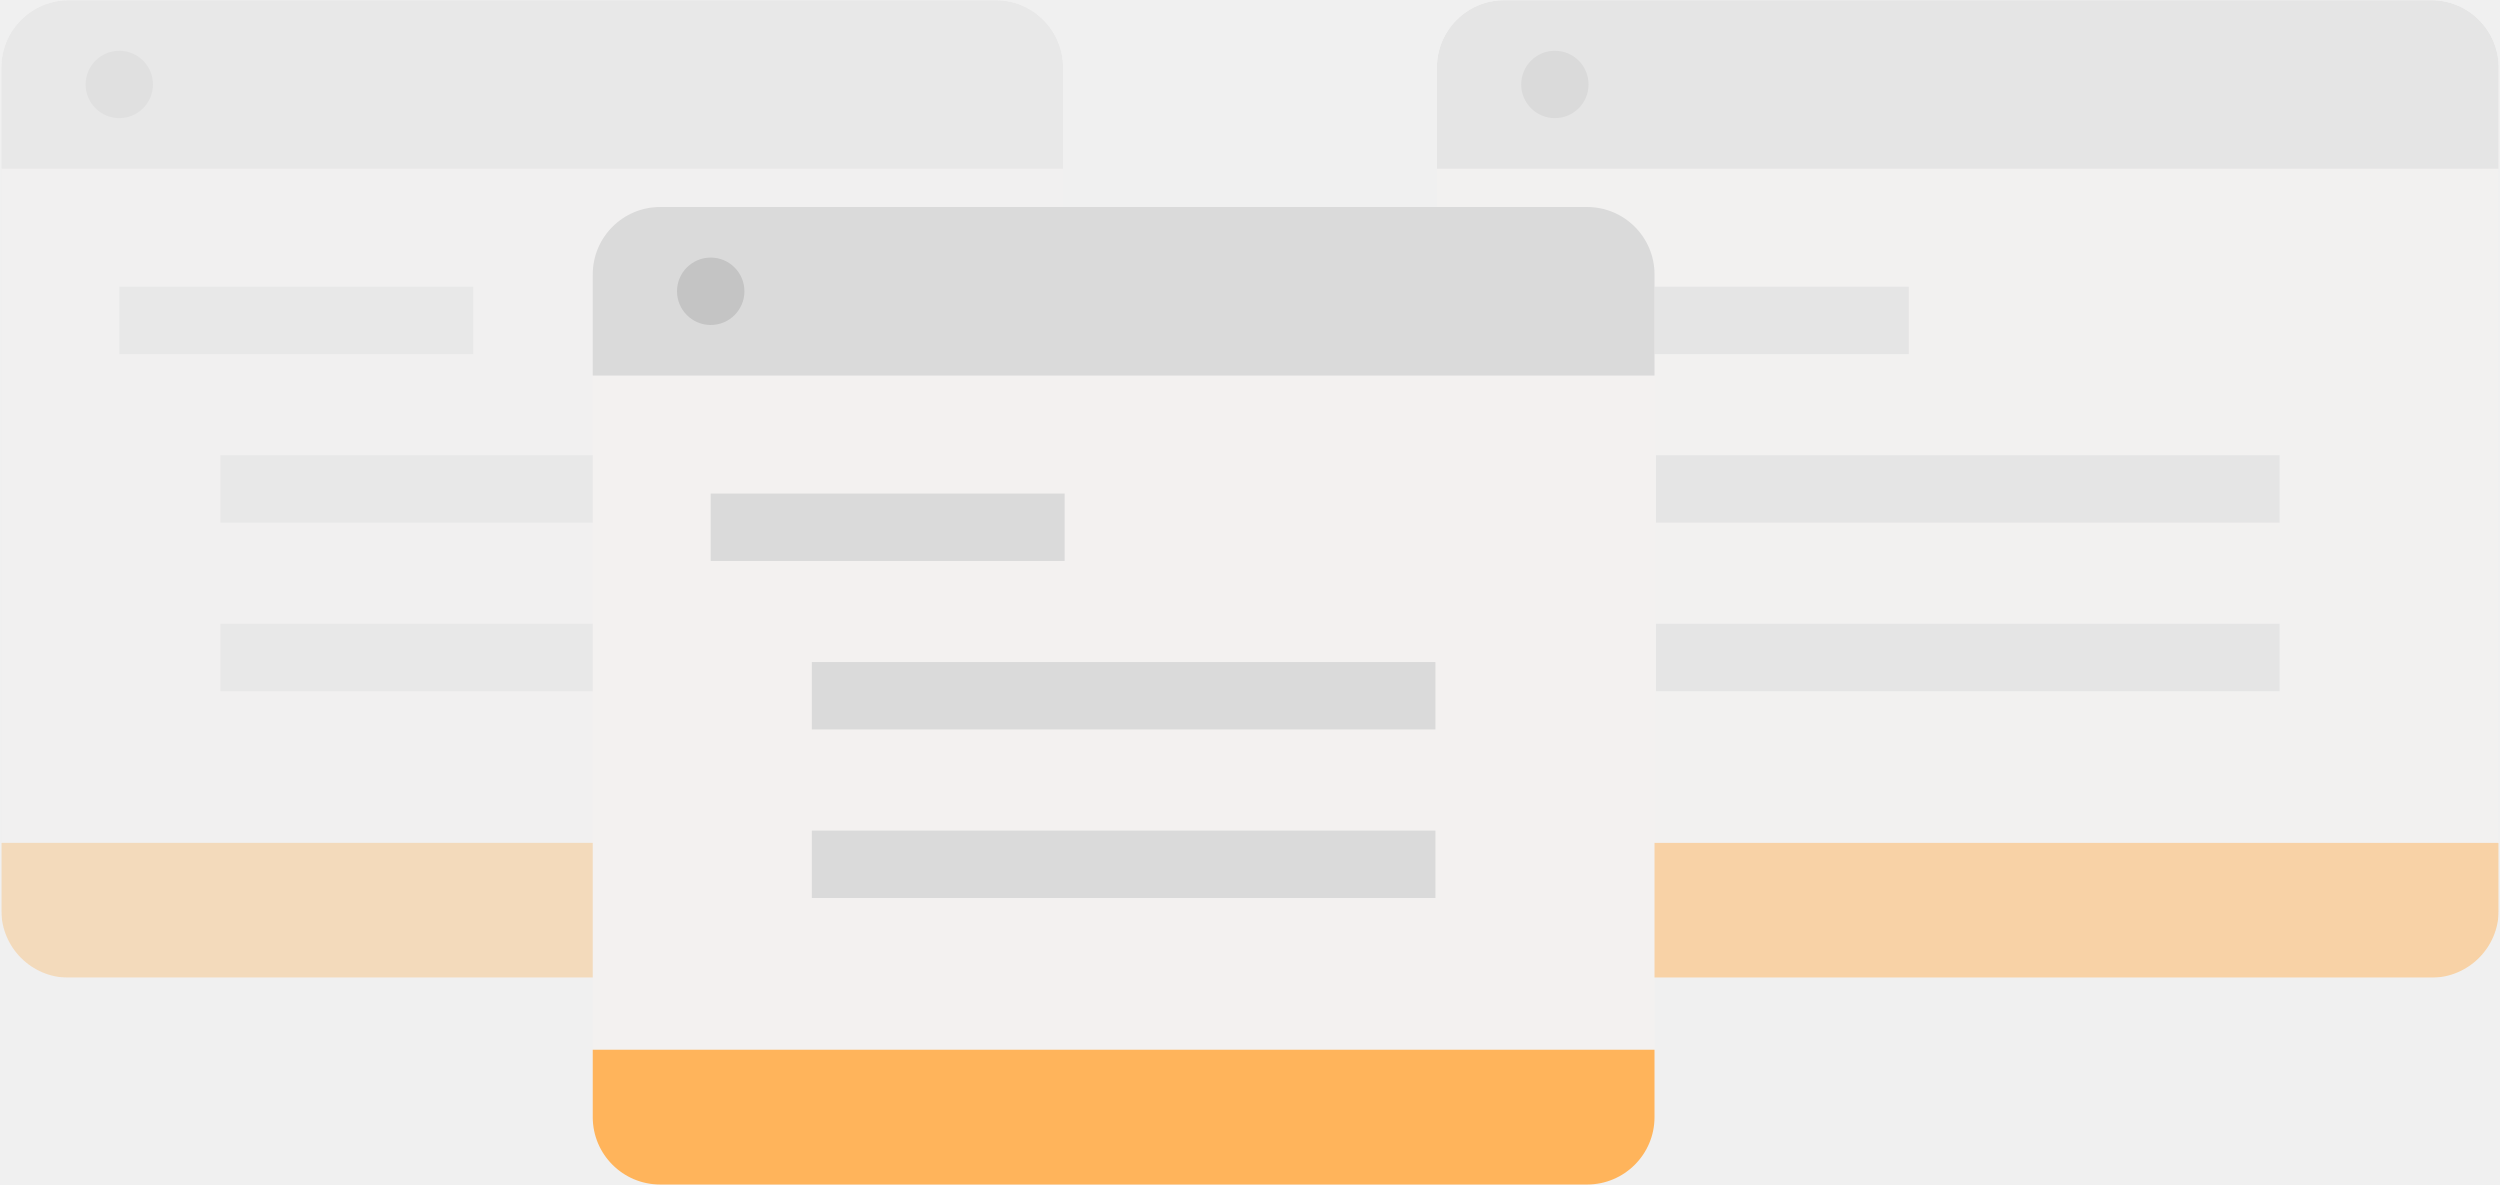
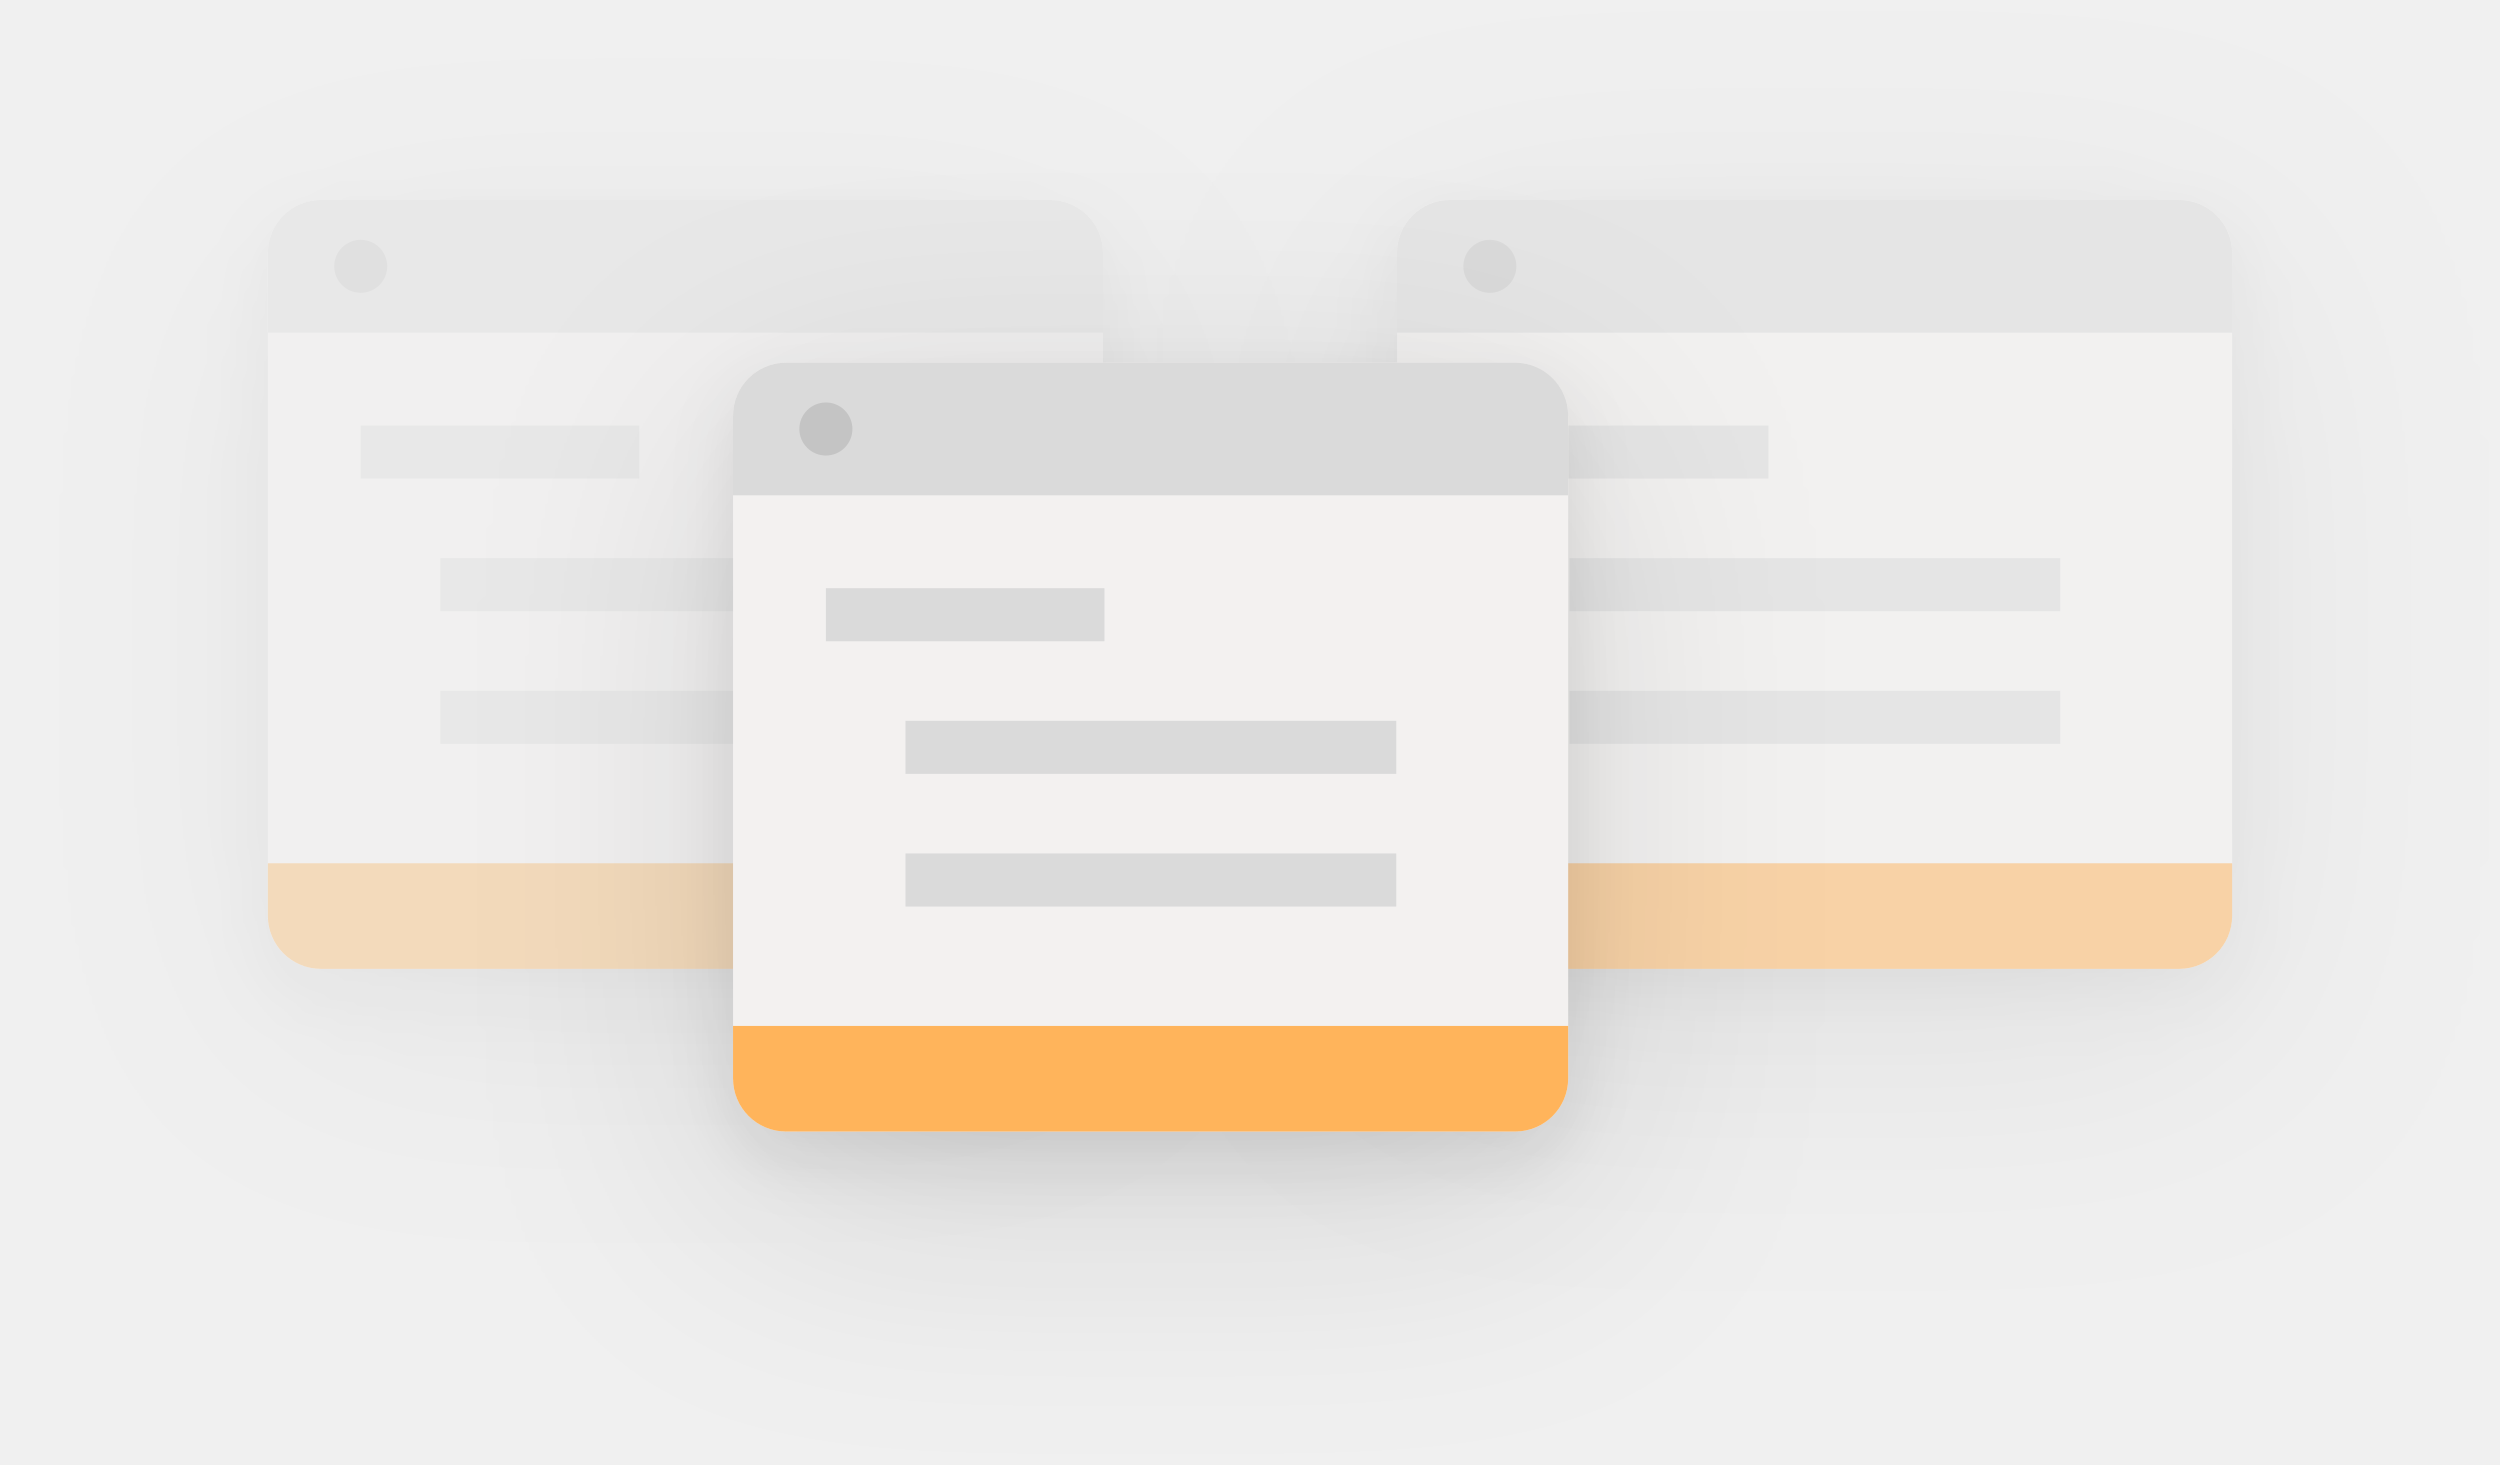
- <svg xmlns="http://www.w3.org/2000/svg" width="536" height="254" fill="none">
-   <g clip-path="url(#a)" opacity=".35">
-     <rect x=".283" y=".039" width="227.645" height="209.578" rx="14.454" fill="#F3F1F0" />
-     <path d="M.283 14.492C.283 6.509 6.754.038 14.737.038h198.738c7.982 0 14.453 6.471 14.453 14.454v21.68H.283v-21.68Z" fill="#DADADA" />
-     <circle cx="25.577" cy="18.106" r="7.227" fill="#C4C4C4" />
-     <path fill="#DADADA" d="M25.577 61.467h75.882v14.454H25.577zM47.258 97.601h133.696v14.454H47.258zM47.258 133.734h133.696v14.454H47.258z" />
-     <path fill="#FAB15A" d="M.283 180.709h227.645v28.907H.283z" />
+ <svg xmlns="http://www.w3.org/2000/svg" width="700" height="410" fill="none">
+   <g opacity=".35" filter="url(#a)">
+     <g clip-path="url(#b)">
+       <rect x="75" y="56" width="233.838" height="215.28" rx="14.857" fill="#F3F1F0" />
+       <path d="M75 70.856c0-8.205 6.651-14.857 14.857-14.857h204.277c8.205 0 14.857 6.651 14.857 14.857V93.14H75V70.856Z" fill="#DADADA" />
+       <circle cx="101" cy="74.57" r="7.428" fill="#C4C4C4" />
+       <path fill="#DADADA" d="M100.999 119.14h77.997v14.857h-77.997zM123.284 156.281h137.423v14.857H123.284zM123.284 193.422h137.423v14.857H123.284z" />
+       <path fill="#FAB15A" d="M75 241.706h233.991v29.713H75z" />
+     </g>
  </g>
-   <g clip-path="url(#b)" opacity=".5">
-     <rect x="308.071" y=".039" width="227.645" height="209.578" rx="14.454" fill="#F3F1F0" />
-     <path d="M308.071 14.493c0-7.983 6.471-14.454 14.454-14.454h198.738c7.982 0 14.454 6.471 14.454 14.454v21.68H308.071v-21.68Z" fill="#DADADA" />
-     <circle cx="333.366" cy="18.107" r="7.227" fill="#C4C4C4" />
-     <path fill="#DADADA" d="M333.366 61.468h75.882v14.454h-75.882zM355.047 97.602h133.696v14.454H355.047zM355.047 133.737h133.696v14.454H355.047z" />
-     <path fill="#FFB45B" d="M308.072 180.712h227.645v28.907H308.072z" />
+   <g opacity=".5" filter="url(#c)">
+     <g clip-path="url(#d)">
+       <rect x="391.161" y="56" width="233.838" height="215.28" rx="14.857" fill="#F3F1F0" />
+       <path d="M391.161 70.857c0-8.206 6.652-14.857 14.857-14.857h204.277c8.206 0 14.857 6.651 14.857 14.857V93.14H391.161V70.857Z" fill="#DADADA" />
+       <circle cx="417.161" cy="74.571" r="7.428" fill="#C4C4C4" />
+       <path fill="#DADADA" d="M417.161 119.141h77.997v14.857h-77.997zM439.446 156.282h137.423v14.857H439.446zM439.446 193.425h137.423v14.857H439.446z" />
+       <path fill="#FFB45B" d="M391.162 241.709h233.991v29.713H391.162z" />
+     </g>
  </g>
-   <g clip-path="url(#c)">
-     <rect x="127.084" y="44.383" width="227.645" height="209.578" rx="14.454" fill="#F3F1F0" />
-     <path d="M127.084 58.837c0-7.983 6.471-14.454 14.454-14.454h198.738c7.982 0 14.453 6.47 14.453 14.453v21.681H127.084v-21.68Z" fill="#DADADA" />
-     <circle cx="152.377" cy="62.45" r="7.227" fill="#C4C4C4" />
-     <path fill="#DADADA" d="M152.377 105.812h75.882v14.454h-75.882zM174.058 141.945h133.696v14.454H174.058zM174.058 178.081h133.696v14.454H174.058z" />
-     <path fill="#FFB45B" d="M127.083 225.056h227.645v28.907H127.083z" />
+   <g filter="url(#e)">
+     <g clip-path="url(#f)">
+       <rect x="205.25" y="101.551" width="233.838" height="215.28" rx="14.857" fill="#F3F1F0" />
+       <path d="M205.25 116.407c0-8.205 6.652-14.856 14.857-14.856h204.277c8.205 0 14.857 6.651 14.857 14.856v22.285H205.25v-22.285Z" fill="#DADADA" />
+       <circle cx="231.249" cy="120.122" r="7.428" fill="#C4C4C4" />
+       <path fill="#DADADA" d="M231.248 164.692h77.997v14.857h-77.997zM253.533 201.833h137.423v14.857H253.533zM253.533 238.976h137.423v14.857H253.533z" />
+       <path fill="#FFB45B" d="M205.249 287.26H439.24v29.713H205.249z" />
+     </g>
  </g>
  <defs>
-     <clipPath id="a">
-       <rect x=".283" y=".039" width="227.645" height="209.578" rx="14.454" fill="#fff" />
+     <clipPath id="b">
+       <rect x="75" y="56" width="233.838" height="215.28" rx="14.857" fill="#fff" />
    </clipPath>
-     <clipPath id="b">
-       <rect x="308.071" y=".039" width="227.645" height="209.578" rx="14.454" fill="#fff" />
+     <clipPath id="d">
+       <rect x="391.161" y="56" width="233.838" height="215.28" rx="14.857" fill="#fff" />
    </clipPath>
-     <clipPath id="c">
-       <rect x="127.084" y="44.383" width="227.645" height="209.578" rx="14.454" fill="#fff" />
+     <clipPath id="f">
+       <rect x="205.25" y="101.551" width="233.838" height="215.28" rx="14.857" fill="#fff" />
    </clipPath>
+     <filter id="a" x=".717" y=".288" width="382.404" height="363.845" filterUnits="userSpaceOnUse" color-interpolation-filters="sRGB">
+       <feFlood flood-opacity="0" result="BackgroundImageFix" />
+       <feColorMatrix in="SourceAlpha" values="0 0 0 0 0 0 0 0 0 0 0 0 0 0 0 0 0 0 127 0" result="hardAlpha" />
+       <feOffset dy="18.571" />
+       <feGaussianBlur stdDeviation="37.141" />
+       <feColorMatrix values="0 0 0 0 0 0 0 0 0 0 0 0 0 0 0 0 0 0 0.12 0" />
+       <feBlend in2="BackgroundImageFix" result="effect1_dropShadow" />
+       <feColorMatrix in="SourceAlpha" values="0 0 0 0 0 0 0 0 0 0 0 0 0 0 0 0 0 0 127 0" result="hardAlpha" />
+       <feOffset dy="7.428" />
+       <feGaussianBlur stdDeviation="9.285" />
+       <feColorMatrix values="0 0 0 0 0 0 0 0 0 0 0 0 0 0 0 0 0 0 0.08 0" />
+       <feBlend in2="effect1_dropShadow" result="effect2_dropShadow" />
+       <feBlend in="SourceGraphic" in2="effect2_dropShadow" result="shape" />
+     </filter>
+     <filter id="c" x="316.878" y=".288" width="382.404" height="363.845" filterUnits="userSpaceOnUse" color-interpolation-filters="sRGB">
+       <feFlood flood-opacity="0" result="BackgroundImageFix" />
+       <feColorMatrix in="SourceAlpha" values="0 0 0 0 0 0 0 0 0 0 0 0 0 0 0 0 0 0 127 0" result="hardAlpha" />
+       <feOffset dy="18.571" />
+       <feGaussianBlur stdDeviation="37.141" />
+       <feColorMatrix values="0 0 0 0 0 0 0 0 0 0 0 0 0 0 0 0 0 0 0.12 0" />
+       <feBlend in2="BackgroundImageFix" result="effect1_dropShadow" />
+       <feColorMatrix in="SourceAlpha" values="0 0 0 0 0 0 0 0 0 0 0 0 0 0 0 0 0 0 127 0" result="hardAlpha" />
+       <feOffset dy="7.428" />
+       <feGaussianBlur stdDeviation="9.285" />
+       <feColorMatrix values="0 0 0 0 0 0 0 0 0 0 0 0 0 0 0 0 0 0 0.08 0" />
+       <feBlend in2="effect1_dropShadow" result="effect2_dropShadow" />
+       <feBlend in="SourceGraphic" in2="effect2_dropShadow" result="shape" />
+     </filter>
+     <filter id="e" x="130.967" y="45.839" width="382.404" height="363.845" filterUnits="userSpaceOnUse" color-interpolation-filters="sRGB">
+       <feFlood flood-opacity="0" result="BackgroundImageFix" />
+       <feColorMatrix in="SourceAlpha" values="0 0 0 0 0 0 0 0 0 0 0 0 0 0 0 0 0 0 127 0" result="hardAlpha" />
+       <feOffset dy="18.571" />
+       <feGaussianBlur stdDeviation="37.141" />
+       <feColorMatrix values="0 0 0 0 0 0 0 0 0 0 0 0 0 0 0 0 0 0 0.12 0" />
+       <feBlend in2="BackgroundImageFix" result="effect1_dropShadow" />
+       <feColorMatrix in="SourceAlpha" values="0 0 0 0 0 0 0 0 0 0 0 0 0 0 0 0 0 0 127 0" result="hardAlpha" />
+       <feOffset dy="7.428" />
+       <feGaussianBlur stdDeviation="9.285" />
+       <feColorMatrix values="0 0 0 0 0 0 0 0 0 0 0 0 0 0 0 0 0 0 0.08 0" />
+       <feBlend in2="effect1_dropShadow" result="effect2_dropShadow" />
+       <feBlend in="SourceGraphic" in2="effect2_dropShadow" result="shape" />
+     </filter>
  </defs>
</svg>
